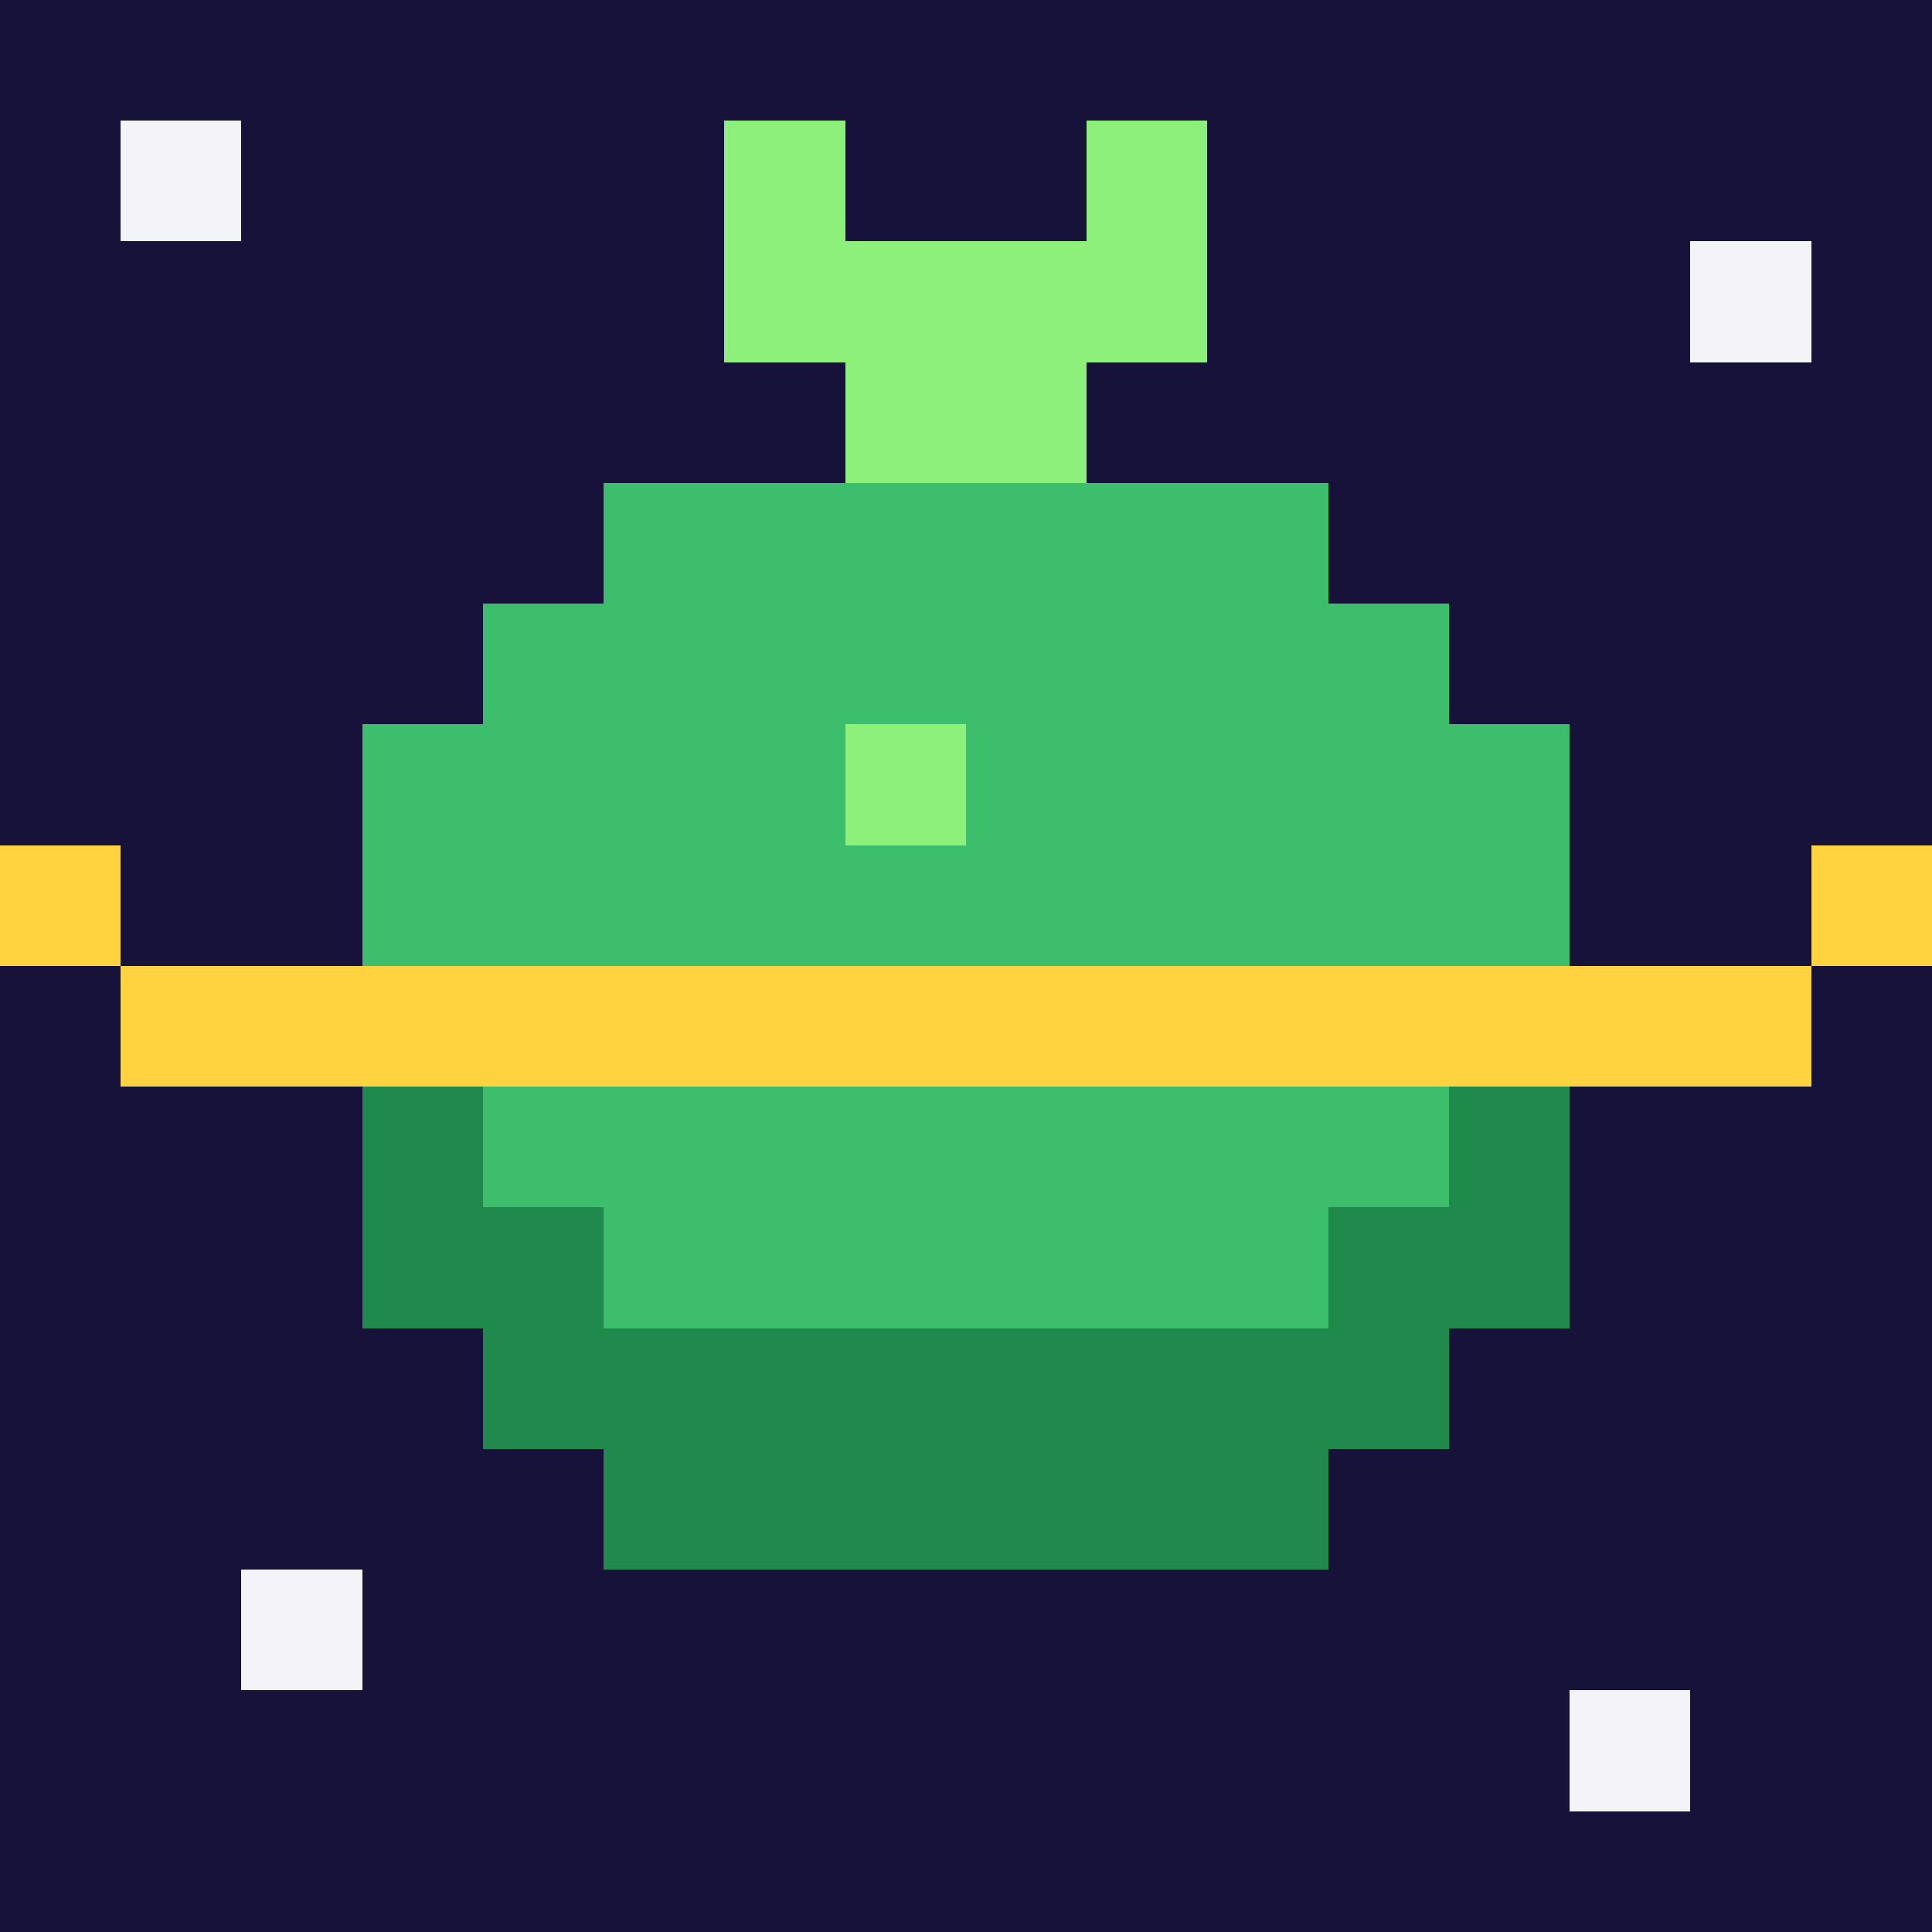
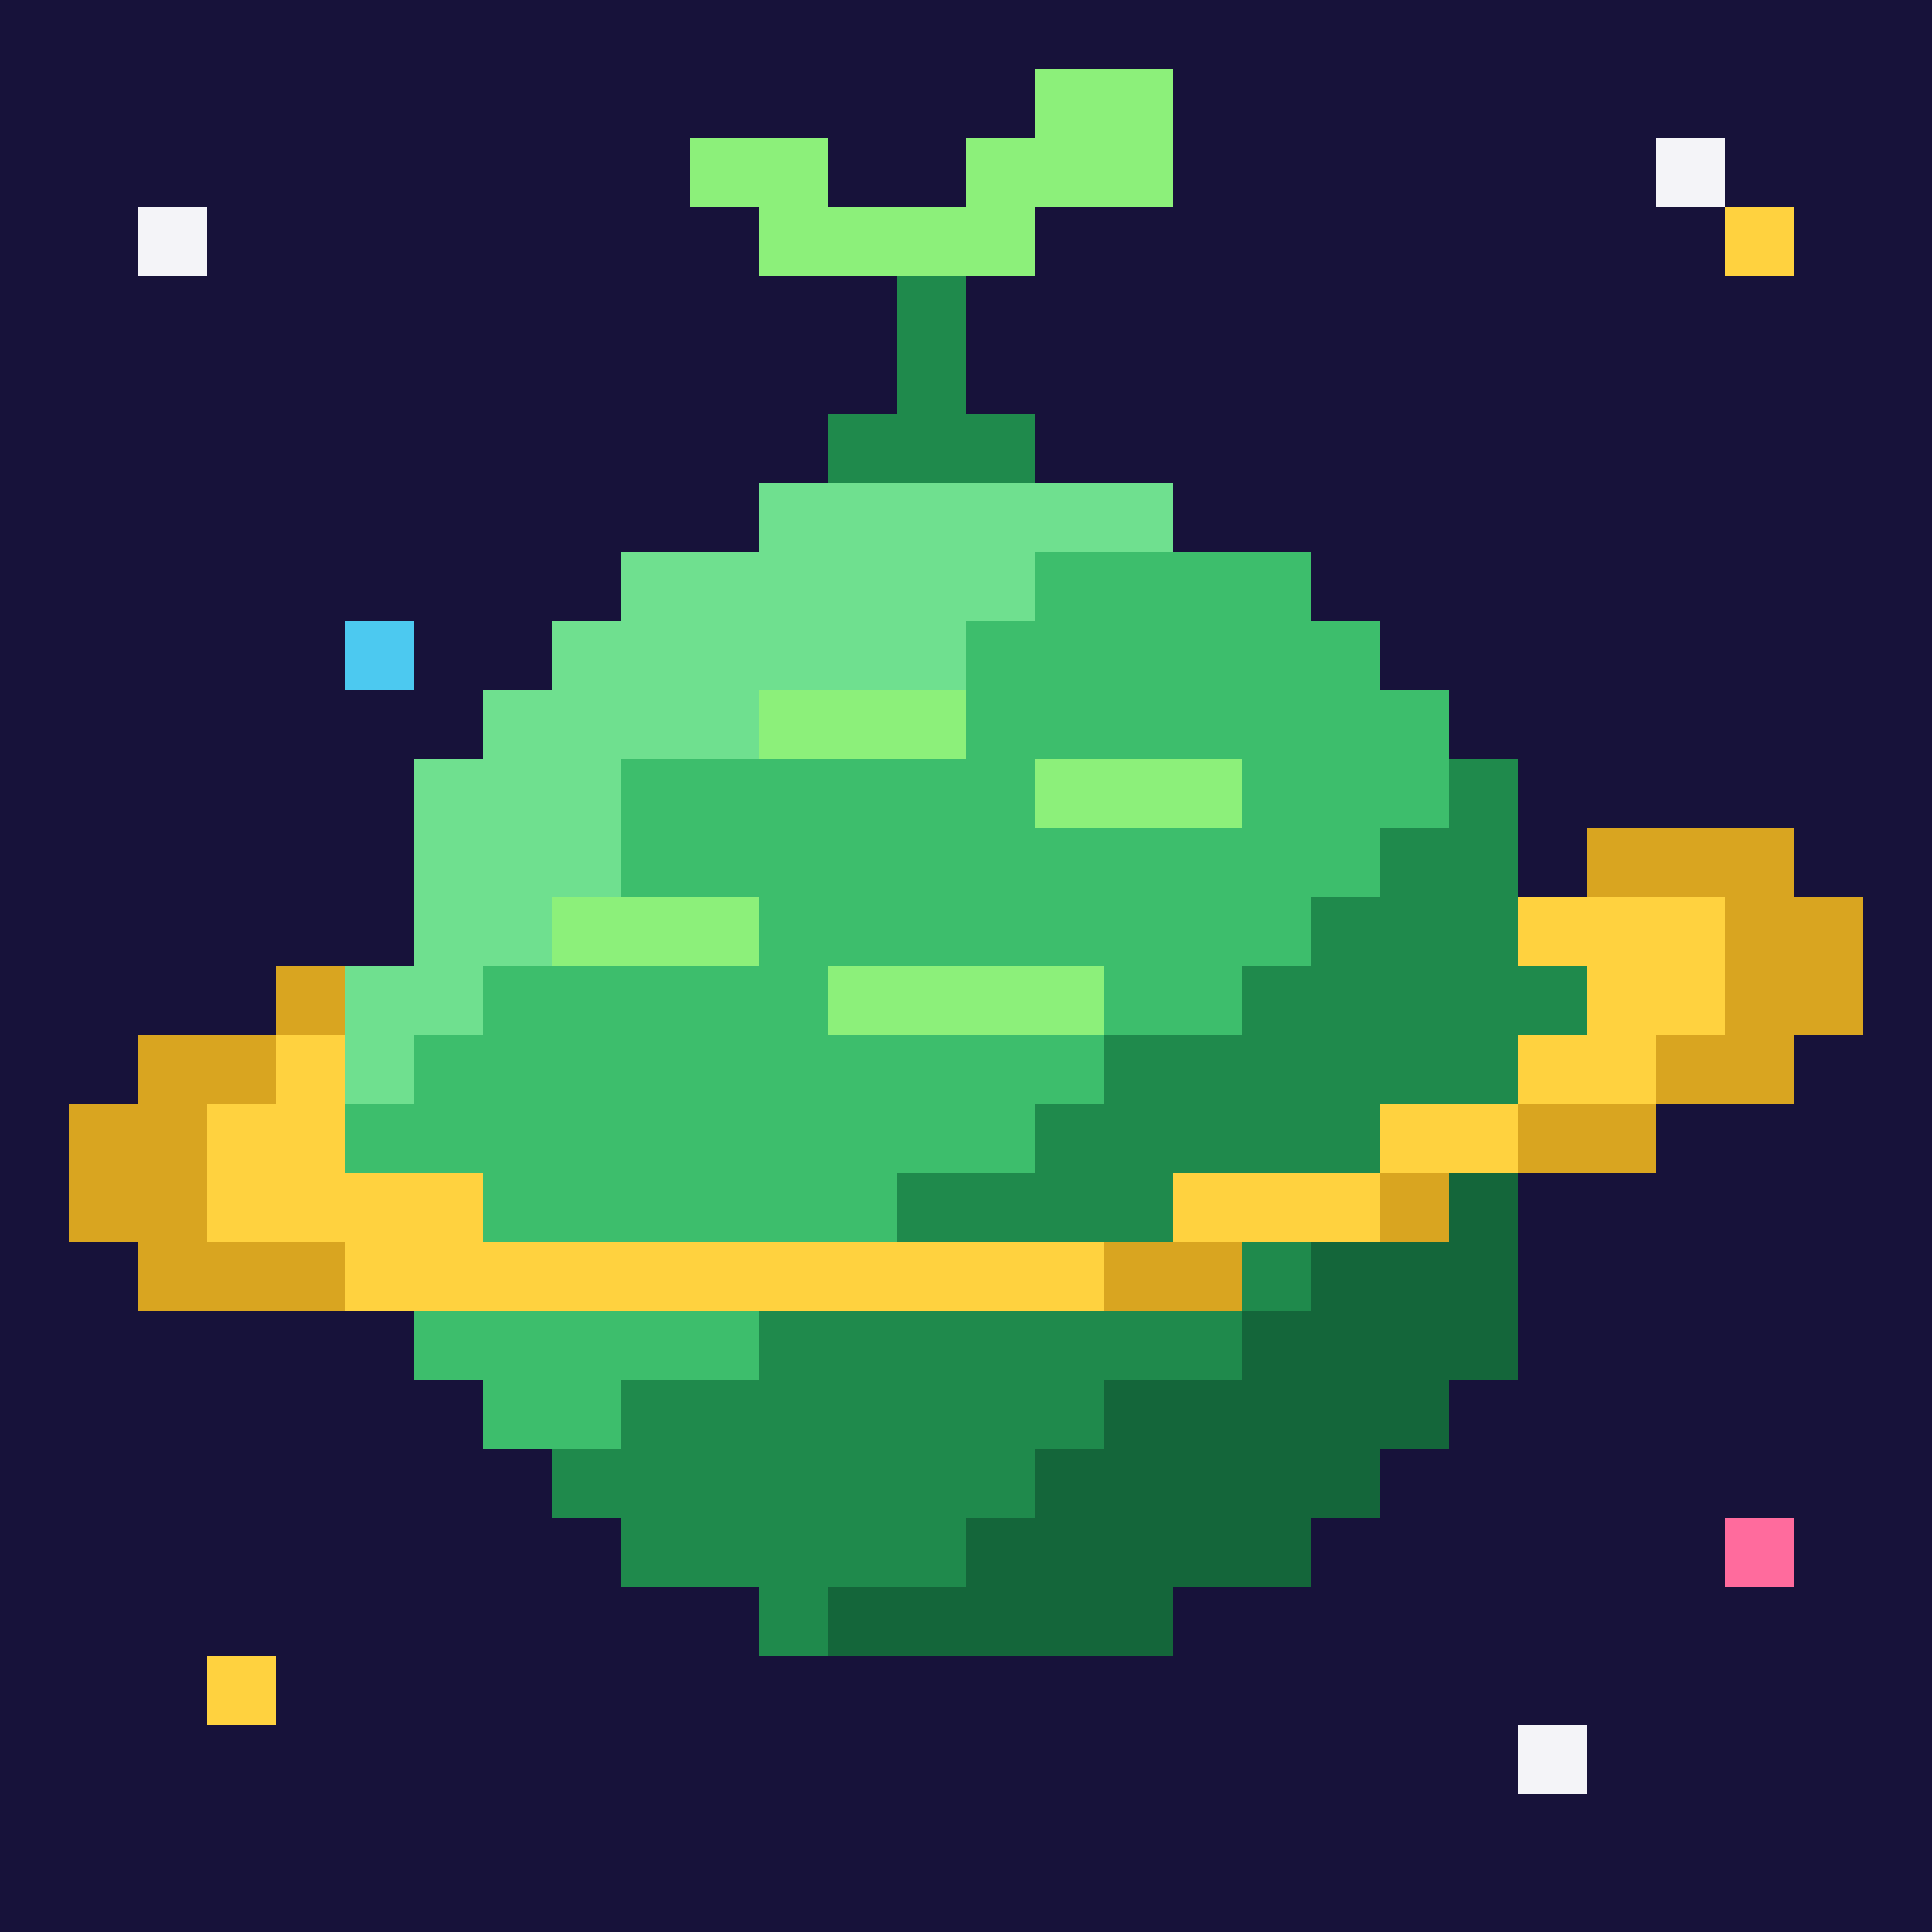
- <svg xmlns="http://www.w3.org/2000/svg" viewBox="0 0 16 16" shape-rendering="crispEdges" role="img" aria-label="Guia do Extensionista das Galáxias">
-   <rect x="0" y="0" width="16" height="1" fill="#17123a" />
-   <rect x="0" y="1" width="1" height="1" fill="#17123a" />
-   <rect x="1" y="1" width="1" height="1" fill="#f4f4f8" />
-   <rect x="2" y="1" width="4" height="1" fill="#17123a" />
-   <rect x="6" y="1" width="1" height="1" fill="#8cf07a" />
-   <rect x="7" y="1" width="2" height="1" fill="#17123a" />
-   <rect x="9" y="1" width="1" height="1" fill="#8cf07a" />
-   <rect x="10" y="1" width="6" height="1" fill="#17123a" />
-   <rect x="0" y="2" width="6" height="1" fill="#17123a" />
-   <rect x="6" y="2" width="4" height="1" fill="#8cf07a" />
-   <rect x="10" y="2" width="4" height="1" fill="#17123a" />
-   <rect x="14" y="2" width="1" height="1" fill="#f4f4f8" />
-   <rect x="15" y="2" width="1" height="1" fill="#17123a" />
-   <rect x="0" y="3" width="7" height="1" fill="#17123a" />
-   <rect x="7" y="3" width="2" height="1" fill="#8cf07a" />
-   <rect x="9" y="3" width="7" height="1" fill="#17123a" />
-   <rect x="0" y="4" width="5" height="1" fill="#17123a" />
-   <rect x="5" y="4" width="6" height="1" fill="#3dbe6c" />
-   <rect x="11" y="4" width="5" height="1" fill="#17123a" />
-   <rect x="0" y="5" width="4" height="1" fill="#17123a" />
-   <rect x="4" y="5" width="8" height="1" fill="#3dbe6c" />
-   <rect x="12" y="5" width="4" height="1" fill="#17123a" />
-   <rect x="0" y="6" width="3" height="1" fill="#17123a" />
-   <rect x="3" y="6" width="4" height="1" fill="#3dbe6c" />
-   <rect x="7" y="6" width="1" height="1" fill="#8cf07a" />
-   <rect x="8" y="6" width="5" height="1" fill="#3dbe6c" />
-   <rect x="13" y="6" width="3" height="1" fill="#17123a" />
-   <rect x="0" y="7" width="1" height="1" fill="#ffd23f" />
-   <rect x="1" y="7" width="2" height="1" fill="#17123a" />
-   <rect x="3" y="7" width="10" height="1" fill="#3dbe6c" />
-   <rect x="13" y="7" width="2" height="1" fill="#17123a" />
-   <rect x="15" y="7" width="1" height="1" fill="#ffd23f" />
-   <rect x="0" y="8" width="1" height="1" fill="#17123a" />
-   <rect x="1" y="8" width="14" height="1" fill="#ffd23f" />
-   <rect x="15" y="8" width="1" height="1" fill="#17123a" />
-   <rect x="0" y="9" width="3" height="1" fill="#17123a" />
-   <rect x="3" y="9" width="1" height="1" fill="#1f8a4c" />
-   <rect x="4" y="9" width="8" height="1" fill="#3dbe6c" />
-   <rect x="12" y="9" width="1" height="1" fill="#1f8a4c" />
-   <rect x="13" y="9" width="3" height="1" fill="#17123a" />
-   <rect x="0" y="10" width="3" height="1" fill="#17123a" />
-   <rect x="3" y="10" width="2" height="1" fill="#1f8a4c" />
-   <rect x="5" y="10" width="6" height="1" fill="#3dbe6c" />
-   <rect x="11" y="10" width="2" height="1" fill="#1f8a4c" />
-   <rect x="13" y="10" width="3" height="1" fill="#17123a" />
-   <rect x="0" y="11" width="4" height="1" fill="#17123a" />
-   <rect x="4" y="11" width="8" height="1" fill="#1f8a4c" />
-   <rect x="12" y="11" width="4" height="1" fill="#17123a" />
-   <rect x="0" y="12" width="5" height="1" fill="#17123a" />
-   <rect x="5" y="12" width="6" height="1" fill="#1f8a4c" />
-   <rect x="11" y="12" width="5" height="1" fill="#17123a" />
-   <rect x="0" y="13" width="2" height="1" fill="#17123a" />
-   <rect x="2" y="13" width="1" height="1" fill="#f4f4f8" />
-   <rect x="3" y="13" width="13" height="1" fill="#17123a" />
-   <rect x="0" y="14" width="13" height="1" fill="#17123a" />
-   <rect x="13" y="14" width="1" height="1" fill="#f4f4f8" />
-   <rect x="14" y="14" width="2" height="1" fill="#17123a" />
-   <rect x="0" y="15" width="16" height="1" fill="#17123a" />
+ <svg xmlns="http://www.w3.org/2000/svg" viewBox="0 0 28 28" shape-rendering="crispEdges" role="img" aria-label="Guia do Extensionista das Galáxias">
+   <rect x="0" y="0" width="28" height="1" fill="#17123a" />
+   <rect x="0" y="1" width="15" height="1" fill="#17123a" />
+   <rect x="15" y="1" width="2" height="1" fill="#8cf07a" />
+   <rect x="17" y="1" width="11" height="1" fill="#17123a" />
+   <rect x="0" y="2" width="10" height="1" fill="#17123a" />
+   <rect x="10" y="2" width="2" height="1" fill="#8cf07a" />
+   <rect x="12" y="2" width="2" height="1" fill="#17123a" />
+   <rect x="14" y="2" width="3" height="1" fill="#8cf07a" />
+   <rect x="17" y="2" width="7" height="1" fill="#17123a" />
+   <rect x="24" y="2" width="1" height="1" fill="#f4f4f8" />
+   <rect x="25" y="2" width="3" height="1" fill="#17123a" />
+   <rect x="0" y="3" width="2" height="1" fill="#17123a" />
+   <rect x="2" y="3" width="1" height="1" fill="#f4f4f8" />
+   <rect x="3" y="3" width="8" height="1" fill="#17123a" />
+   <rect x="11" y="3" width="4" height="1" fill="#8cf07a" />
+   <rect x="15" y="3" width="10" height="1" fill="#17123a" />
+   <rect x="25" y="3" width="1" height="1" fill="#ffd23f" />
+   <rect x="26" y="3" width="2" height="1" fill="#17123a" />
+   <rect x="0" y="4" width="13" height="1" fill="#17123a" />
+   <rect x="13" y="4" width="1" height="1" fill="#1f8a4c" />
+   <rect x="14" y="4" width="14" height="1" fill="#17123a" />
+   <rect x="0" y="5" width="13" height="1" fill="#17123a" />
+   <rect x="13" y="5" width="1" height="1" fill="#1f8a4c" />
+   <rect x="14" y="5" width="14" height="1" fill="#17123a" />
+   <rect x="0" y="6" width="12" height="1" fill="#17123a" />
+   <rect x="12" y="6" width="3" height="1" fill="#1f8a4c" />
+   <rect x="15" y="6" width="13" height="1" fill="#17123a" />
+   <rect x="0" y="7" width="11" height="1" fill="#17123a" />
+   <rect x="11" y="7" width="6" height="1" fill="#6fe08f" />
+   <rect x="17" y="7" width="11" height="1" fill="#17123a" />
+   <rect x="0" y="8" width="9" height="1" fill="#17123a" />
+   <rect x="9" y="8" width="6" height="1" fill="#6fe08f" />
+   <rect x="15" y="8" width="4" height="1" fill="#3dbe6c" />
+   <rect x="19" y="8" width="9" height="1" fill="#17123a" />
+   <rect x="0" y="9" width="5" height="1" fill="#17123a" />
+   <rect x="5" y="9" width="1" height="1" fill="#4cc9f0" />
+   <rect x="6" y="9" width="2" height="1" fill="#17123a" />
+   <rect x="8" y="9" width="6" height="1" fill="#6fe08f" />
+   <rect x="14" y="9" width="6" height="1" fill="#3dbe6c" />
+   <rect x="20" y="9" width="8" height="1" fill="#17123a" />
+   <rect x="0" y="10" width="7" height="1" fill="#17123a" />
+   <rect x="7" y="10" width="4" height="1" fill="#6fe08f" />
+   <rect x="11" y="10" width="3" height="1" fill="#8cf07a" />
+   <rect x="14" y="10" width="7" height="1" fill="#3dbe6c" />
+   <rect x="21" y="10" width="7" height="1" fill="#17123a" />
+   <rect x="0" y="11" width="6" height="1" fill="#17123a" />
+   <rect x="6" y="11" width="3" height="1" fill="#6fe08f" />
+   <rect x="9" y="11" width="6" height="1" fill="#3dbe6c" />
+   <rect x="15" y="11" width="3" height="1" fill="#8cf07a" />
+   <rect x="18" y="11" width="3" height="1" fill="#3dbe6c" />
+   <rect x="21" y="11" width="1" height="1" fill="#1f8a4c" />
+   <rect x="22" y="11" width="6" height="1" fill="#17123a" />
+   <rect x="0" y="12" width="6" height="1" fill="#17123a" />
+   <rect x="6" y="12" width="3" height="1" fill="#6fe08f" />
+   <rect x="9" y="12" width="11" height="1" fill="#3dbe6c" />
+   <rect x="20" y="12" width="2" height="1" fill="#1f8a4c" />
+   <rect x="22" y="12" width="1" height="1" fill="#17123a" />
+   <rect x="23" y="12" width="3" height="1" fill="#d9a520" />
+   <rect x="26" y="12" width="2" height="1" fill="#17123a" />
+   <rect x="0" y="13" width="6" height="1" fill="#17123a" />
+   <rect x="6" y="13" width="2" height="1" fill="#6fe08f" />
+   <rect x="8" y="13" width="3" height="1" fill="#8cf07a" />
+   <rect x="11" y="13" width="8" height="1" fill="#3dbe6c" />
+   <rect x="19" y="13" width="3" height="1" fill="#1f8a4c" />
+   <rect x="22" y="13" width="3" height="1" fill="#ffd23f" />
+   <rect x="25" y="13" width="2" height="1" fill="#d9a520" />
+   <rect x="27" y="13" width="1" height="1" fill="#17123a" />
+   <rect x="0" y="14" width="4" height="1" fill="#17123a" />
+   <rect x="4" y="14" width="1" height="1" fill="#d9a520" />
+   <rect x="5" y="14" width="2" height="1" fill="#6fe08f" />
+   <rect x="7" y="14" width="5" height="1" fill="#3dbe6c" />
+   <rect x="12" y="14" width="4" height="1" fill="#8cf07a" />
+   <rect x="16" y="14" width="2" height="1" fill="#3dbe6c" />
+   <rect x="18" y="14" width="5" height="1" fill="#1f8a4c" />
+   <rect x="23" y="14" width="2" height="1" fill="#ffd23f" />
+   <rect x="25" y="14" width="2" height="1" fill="#d9a520" />
+   <rect x="27" y="14" width="1" height="1" fill="#17123a" />
+   <rect x="0" y="15" width="2" height="1" fill="#17123a" />
+   <rect x="2" y="15" width="2" height="1" fill="#d9a520" />
+   <rect x="4" y="15" width="1" height="1" fill="#ffd23f" />
+   <rect x="5" y="15" width="1" height="1" fill="#6fe08f" />
+   <rect x="6" y="15" width="10" height="1" fill="#3dbe6c" />
+   <rect x="16" y="15" width="6" height="1" fill="#1f8a4c" />
+   <rect x="22" y="15" width="2" height="1" fill="#ffd23f" />
+   <rect x="24" y="15" width="2" height="1" fill="#d9a520" />
+   <rect x="26" y="15" width="2" height="1" fill="#17123a" />
+   <rect x="0" y="16" width="1" height="1" fill="#17123a" />
+   <rect x="1" y="16" width="2" height="1" fill="#d9a520" />
+   <rect x="3" y="16" width="2" height="1" fill="#ffd23f" />
+   <rect x="5" y="16" width="10" height="1" fill="#3dbe6c" />
+   <rect x="15" y="16" width="5" height="1" fill="#1f8a4c" />
+   <rect x="20" y="16" width="2" height="1" fill="#ffd23f" />
+   <rect x="22" y="16" width="2" height="1" fill="#d9a520" />
+   <rect x="24" y="16" width="4" height="1" fill="#17123a" />
+   <rect x="0" y="17" width="1" height="1" fill="#17123a" />
+   <rect x="1" y="17" width="2" height="1" fill="#d9a520" />
+   <rect x="3" y="17" width="4" height="1" fill="#ffd23f" />
+   <rect x="7" y="17" width="6" height="1" fill="#3dbe6c" />
+   <rect x="13" y="17" width="4" height="1" fill="#1f8a4c" />
+   <rect x="17" y="17" width="3" height="1" fill="#ffd23f" />
+   <rect x="20" y="17" width="1" height="1" fill="#d9a520" />
+   <rect x="21" y="17" width="1" height="1" fill="#14663a" />
+   <rect x="22" y="17" width="6" height="1" fill="#17123a" />
+   <rect x="0" y="18" width="2" height="1" fill="#17123a" />
+   <rect x="2" y="18" width="3" height="1" fill="#d9a520" />
+   <rect x="5" y="18" width="11" height="1" fill="#ffd23f" />
+   <rect x="16" y="18" width="2" height="1" fill="#d9a520" />
+   <rect x="18" y="18" width="1" height="1" fill="#1f8a4c" />
+   <rect x="19" y="18" width="3" height="1" fill="#14663a" />
+   <rect x="22" y="18" width="6" height="1" fill="#17123a" />
+   <rect x="0" y="19" width="6" height="1" fill="#17123a" />
+   <rect x="6" y="19" width="5" height="1" fill="#3dbe6c" />
+   <rect x="11" y="19" width="7" height="1" fill="#1f8a4c" />
+   <rect x="18" y="19" width="4" height="1" fill="#14663a" />
+   <rect x="22" y="19" width="6" height="1" fill="#17123a" />
+   <rect x="0" y="20" width="7" height="1" fill="#17123a" />
+   <rect x="7" y="20" width="2" height="1" fill="#3dbe6c" />
+   <rect x="9" y="20" width="7" height="1" fill="#1f8a4c" />
+   <rect x="16" y="20" width="5" height="1" fill="#14663a" />
+   <rect x="21" y="20" width="7" height="1" fill="#17123a" />
+   <rect x="0" y="21" width="8" height="1" fill="#17123a" />
+   <rect x="8" y="21" width="7" height="1" fill="#1f8a4c" />
+   <rect x="15" y="21" width="5" height="1" fill="#14663a" />
+   <rect x="20" y="21" width="8" height="1" fill="#17123a" />
+   <rect x="0" y="22" width="9" height="1" fill="#17123a" />
+   <rect x="9" y="22" width="5" height="1" fill="#1f8a4c" />
+   <rect x="14" y="22" width="5" height="1" fill="#14663a" />
+   <rect x="19" y="22" width="6" height="1" fill="#17123a" />
+   <rect x="25" y="22" width="1" height="1" fill="#ff6b9d" />
+   <rect x="26" y="22" width="2" height="1" fill="#17123a" />
+   <rect x="0" y="23" width="11" height="1" fill="#17123a" />
+   <rect x="11" y="23" width="1" height="1" fill="#1f8a4c" />
+   <rect x="12" y="23" width="5" height="1" fill="#14663a" />
+   <rect x="17" y="23" width="11" height="1" fill="#17123a" />
+   <rect x="0" y="24" width="3" height="1" fill="#17123a" />
+   <rect x="3" y="24" width="1" height="1" fill="#ffd23f" />
+   <rect x="4" y="24" width="24" height="1" fill="#17123a" />
+   <rect x="0" y="25" width="22" height="1" fill="#17123a" />
+   <rect x="22" y="25" width="1" height="1" fill="#f4f4f8" />
+   <rect x="23" y="25" width="5" height="1" fill="#17123a" />
+   <rect x="0" y="26" width="28" height="1" fill="#17123a" />
+   <rect x="0" y="27" width="28" height="1" fill="#17123a" />
</svg>
